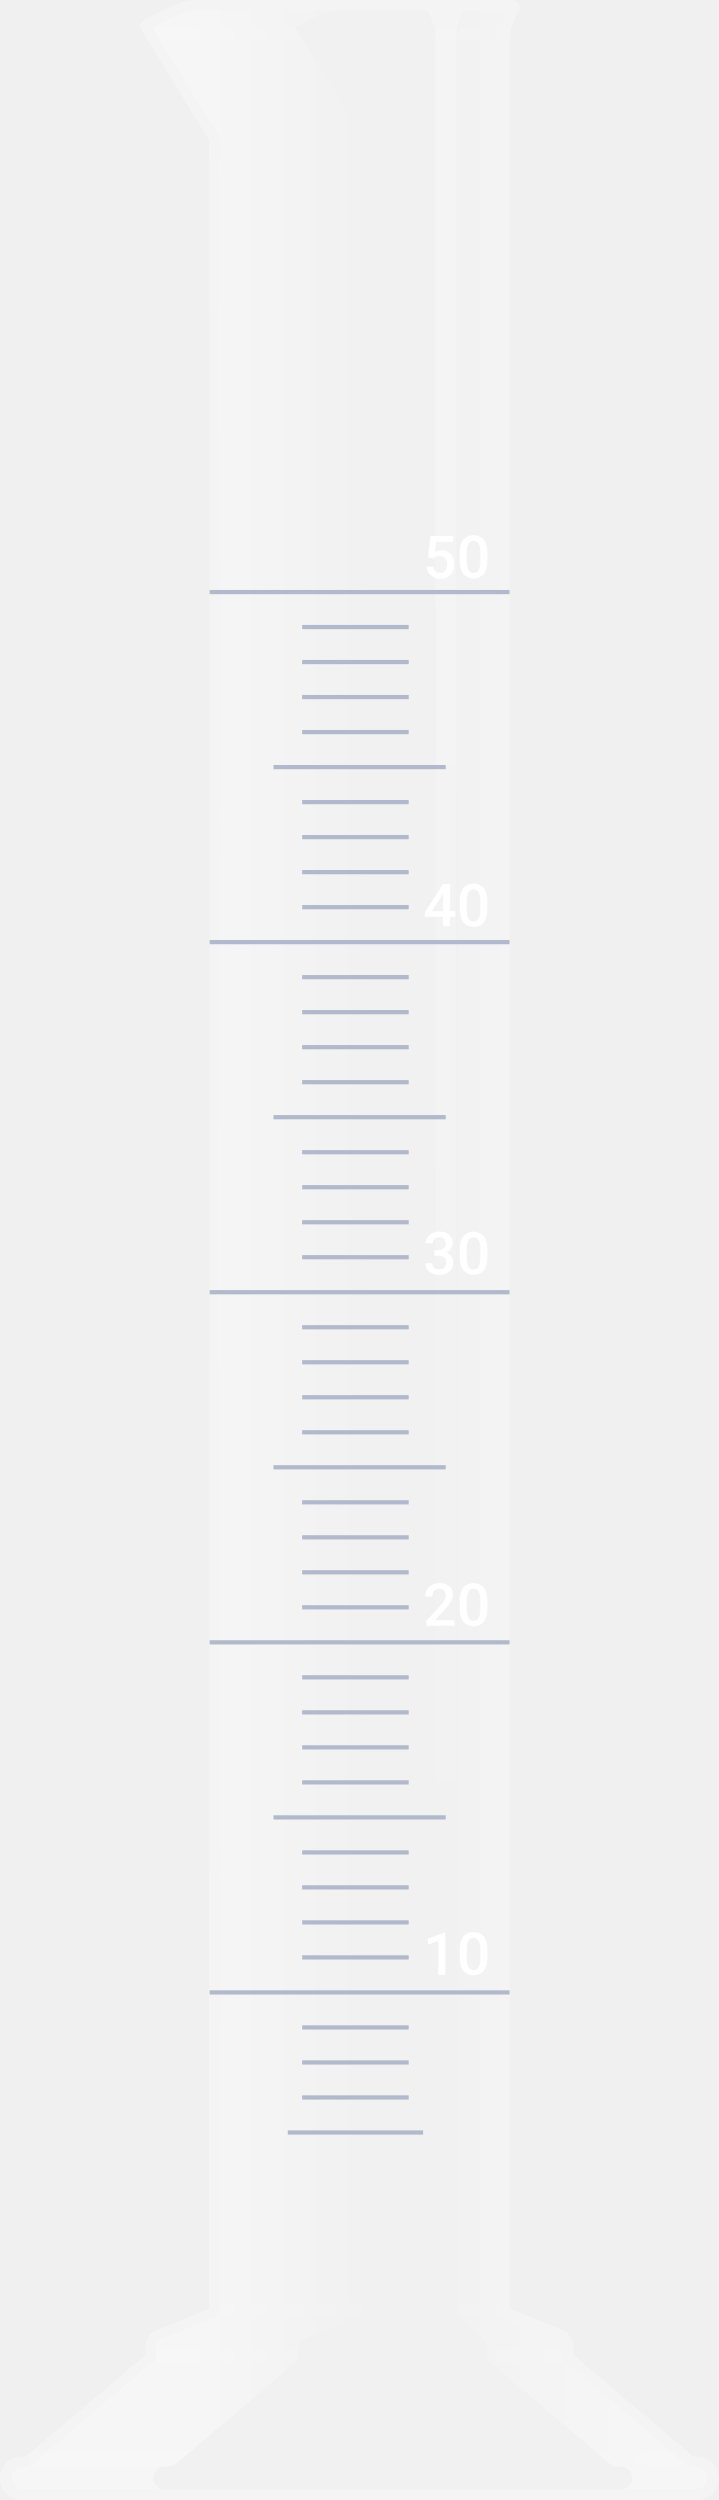
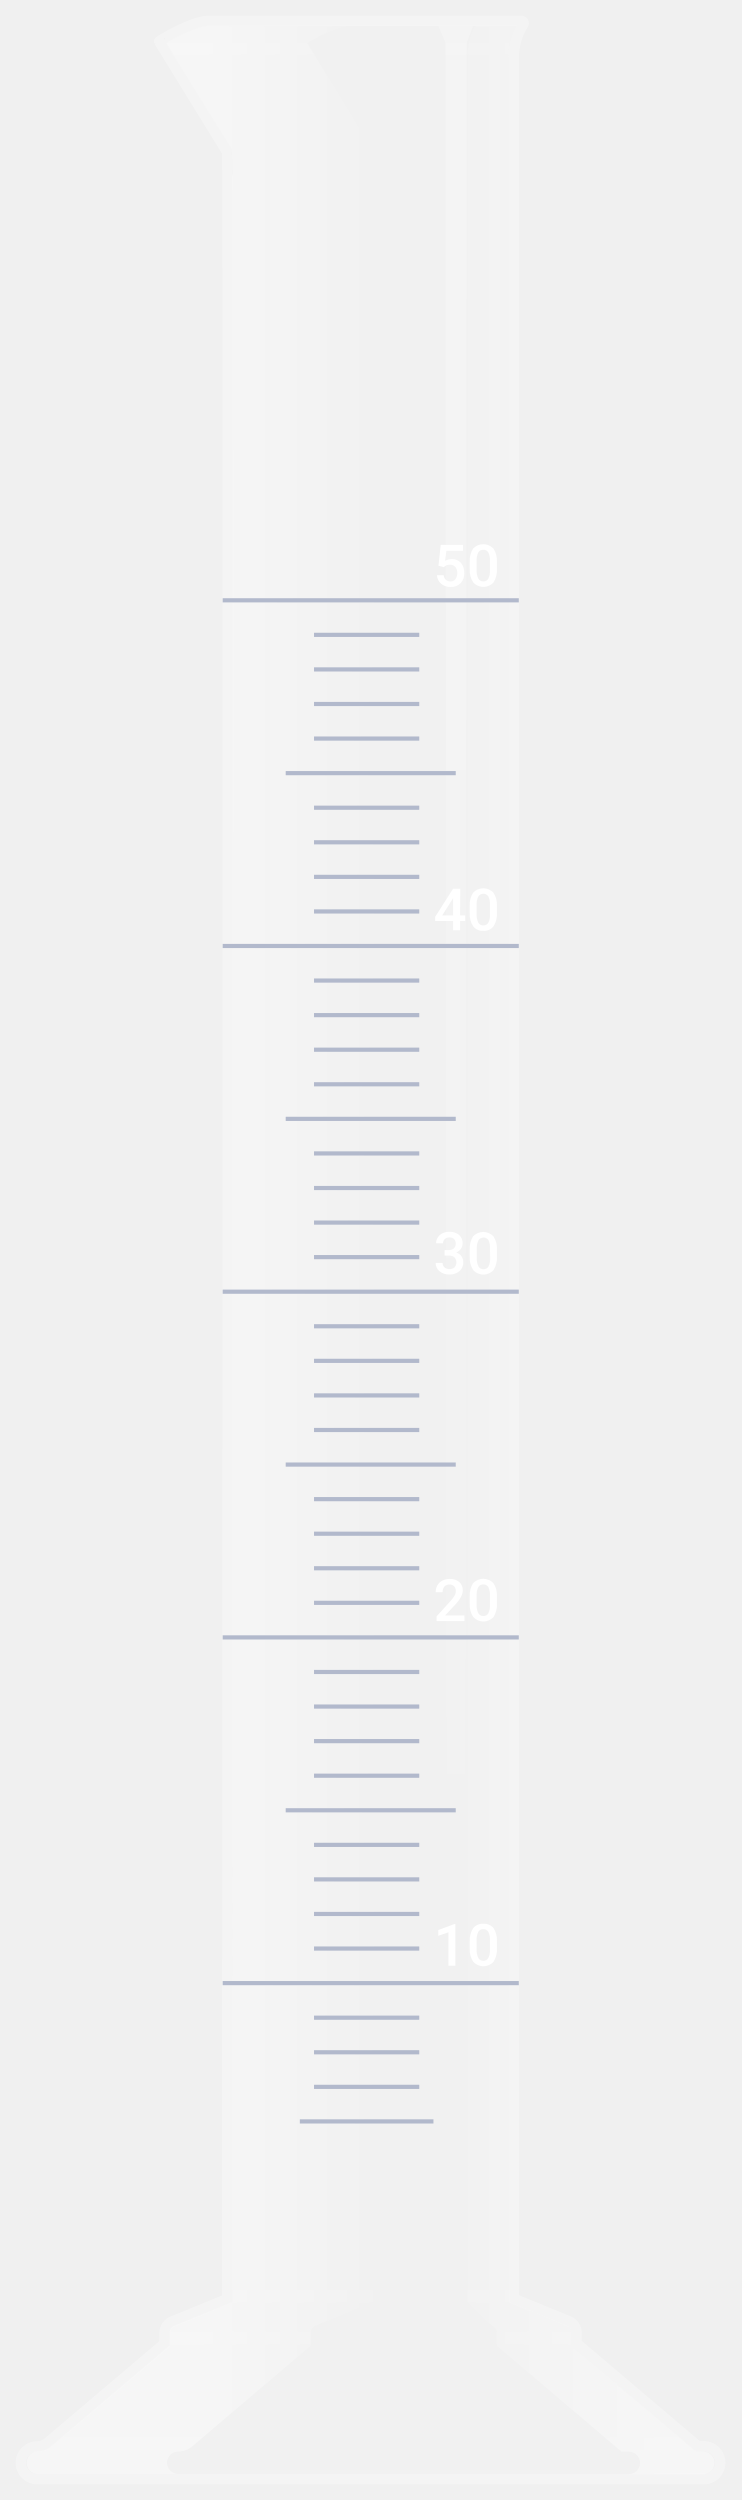
- <svg xmlns="http://www.w3.org/2000/svg" viewBox="0 0 169.96 591.19">
+ <svg xmlns="http://www.w3.org/2000/svg" viewBox="0 0 177.46 598.69">
  <defs>
-     <linearGradient id="Degradado_sin_nombre_30" x1="41.44" y1="295.59" x2="98" y2="295.59" gradientUnits="userSpaceOnUse">
+     <linearGradient id="Degradado_sin_nombre_30" x1="45.19" y1="299.34" x2="101.75" y2="299.34" gradientUnits="userSpaceOnUse">
      <stop offset="0.06" stop-color="#fff" />
      <stop offset="0.83" stop-color="#fff" stop-opacity="0" />
    </linearGradient>
-     <linearGradient id="Degradado_sin_nombre_8" x1="94.32" y1="295.59" x2="153.57" y2="295.59" gradientUnits="userSpaceOnUse">
+     <linearGradient id="Degradado_sin_nombre_8" x1="98.07" y1="299.34" x2="157.32" y2="299.34" gradientUnits="userSpaceOnUse">
      <stop offset="0" stop-color="#fff" stop-opacity="0" />
      <stop offset="1" stop-color="#fff" />
    </linearGradient>
-     <linearGradient id="Degradado_sin_nombre_31" x1="105.4" y1="81.01" x2="105.4" y2="537.25" gradientUnits="userSpaceOnUse">
+     <linearGradient id="Degradado_sin_nombre_31" x1="109.15" y1="84.76" x2="109.15" y2="541" gradientUnits="userSpaceOnUse">
      <stop offset="0" stop-color="#fff" stop-opacity="0.5" />
      <stop offset="0.96" stop-color="#fff" stop-opacity="0" />
    </linearGradient>
  </defs>
  <g style="isolation:isolate">
    <g id="probeta">
      <g id="cuerpo">
-         <path id="contorno" d="M164.81,589.94H5.15a3.9,3.9,0,0,1-3.9-3.9v0a3.9,3.9,0,0,1,3.9-3.9h0a4,4,0,0,0,2.52-.92l28-23.74v-2.51a3,3,0,0,1,1.89-2.8l13.12-5.37s.3-513.62,0-514.11L34.38,6.18c-.06-.09,7.88-4.93,11.92-4.93h74.79a.56.56,0,0,1,.48.84L121,3a14.45,14.45,0,0,0-1.71,7.61V546.75l13.12,5.37a3,3,0,0,1,1.89,2.8v2.51l29.07,24.66h1.43a3.9,3.9,0,0,1,3.9,3.9v0A3.9,3.9,0,0,1,164.81,589.94Z" style="fill:none;stroke:#fff;stroke-miterlimit:10;stroke-width:2.5px;opacity:0.3" />
-         <path id="cuerpo-2" data-name="cuerpo" d="M36.08,6.57,51.72,32c.28.46.38.62.3,257.9,0,128.47-.11,256.87-.11,256.87v.84L38,553.28a1.77,1.77,0,0,0-1.11,1.64V558L8.48,582.12a5.14,5.14,0,0,1-3.33,1.22,2.68,2.68,0,0,0,0,5.35H164.81a2.68,2.68,0,0,0,0-5.35h-1.89L133.06,558v-3.09a1.77,1.77,0,0,0-1.11-1.64l-13.9-5.69v-537a15.85,15.85,0,0,1,1.82-8.13H46.3C43.52,2.5,38.24,5.29,36.08,6.57Z" style="fill:#fff;opacity:0.05" />
-         <path id="brillo1" d="M36.23,586a2.65,2.65,0,0,1,2.65-2.65,5.14,5.14,0,0,0,3.33-1.22L70.63,558v-3.09a1.77,1.77,0,0,1,1.11-1.64l13.9-5.69v-.84s.07-128.4.11-256.87c.08-257.28,0-257.44-.3-257.9L69.81,6.57C72,5.29,77.25,2.5,80,2.5H46.3c-2.78,0-8.06,2.79-10.22,4.07L51.72,32c.28.46.38.62.3,257.9,0,128.47-.11,256.87-.11,256.87v.84L38,553.28a1.77,1.77,0,0,0-1.11,1.64V558L8.48,582.12a5.14,5.14,0,0,1-3.33,1.22,2.68,2.68,0,0,0,0,5.35H38.88A2.67,2.67,0,0,1,36.23,586Z" style="mix-blend-mode:overlay;opacity:0.4;fill:url(#Degradado_sin_nombre_30)" />
-         <path id="brillo2" d="M164.81,583.34h-1.89L133.06,558v-3.09a1.77,1.77,0,0,0-1.11-1.64l-13.9-5.69v-537a15.85,15.85,0,0,1,1.82-8.13H110a15.93,15.93,0,0,0-1.81,8.13v537l5.9,5.69a1.76,1.76,0,0,1,1.1,1.64V558l29.86,25.33H147a2.68,2.68,0,0,1,0,5.35h17.83a2.68,2.68,0,0,0,0-5.35Z" style="mix-blend-mode:overlay;opacity:0.4;fill:url(#Degradado_sin_nombre_8)" />
-         <path id="brillo3" d="M157.1,586a2.66,2.66,0,0,0-2.64-2.7h-1.89L122.71,558v-3.09a1.76,1.76,0,0,0-1.1-1.64l-13.9-5.69L108,6.54l1.52-4h-8.3l1.7,4,.18,541.05-13.9,5.69a1.76,1.76,0,0,0-1.1,1.64V558L59.66,582.12a5.14,5.14,0,0,1-3.33,1.22,2.68,2.68,0,0,0,0,5.35h98.13A2.65,2.65,0,0,0,157.1,586Z" style="opacity:0.5;fill:url(#Degradado_sin_nombre_31)" />
-         <path id="brillo4" d="M118.16,9.34H37.69L36.2,6.54h82A10.53,10.53,0,0,0,118.16,9.34Z" style="fill:#fff;opacity:0.05" />
-         <rect id="brillo5" x="51.83" y="544.66" width="66.33" height="2.97" style="fill:#fff;opacity:0.05" />
-         <rect id="brillo6" x="37.18" y="555.68" width="95.64" height="2.97" style="fill:#fff;opacity:0.05" />
-         <rect id="brillo7" x="6.82" y="580" width="156.35" height="2.97" style="fill:#fff;opacity:0.05" />
+         <path id="contorno" d="M168.56,593.69H8.9a3.9,3.9,0,0,1-3.9-3.9v0a3.9,3.9,0,0,1,3.9-3.9h0a4,4,0,0,0,2.52-.92l28-23.74v-2.51a3,3,0,0,1,1.89-2.8l13.12-5.37s.3-513.62,0-514.11L38.13,9.93C38.07,9.84,46,5,50.05,5h74.79a.56.56,0,0,1,.48.84l-.56.93a14.45,14.45,0,0,0-1.71,7.61V550.5l13.12,5.37a3,3,0,0,1,1.89,2.8v2.51l29.07,24.66h1.43a3.9,3.9,0,0,1,3.9,3.9v0A3.9,3.9,0,0,1,168.56,593.69Z" style="fill:none;stroke:#fff;stroke-miterlimit:10;stroke-width:2.5px;opacity:0.3" />
+         <path id="cuerpo-2" data-name="cuerpo" d="M39.83,10.32,55.47,35.73c.28.46.38.62.3,257.9,0,128.47-.11,256.87-.11,256.87v.84L41.76,557a1.77,1.77,0,0,0-1.11,1.64v3.09L12.23,585.87a5.14,5.14,0,0,1-3.33,1.22,2.68,2.68,0,0,0,0,5.35H168.56a2.68,2.68,0,0,0,0-5.35h-1.89l-29.86-25.33v-3.09A1.77,1.77,0,0,0,135.7,557l-13.9-5.69v-537a15.85,15.85,0,0,1,1.82-8.13H50.05C47.27,6.25,42,9,39.83,10.32Z" style="fill:#fff;opacity:0.05" />
+         <path id="brillo1" d="M40,589.74a2.65,2.65,0,0,1,2.65-2.65A5.14,5.14,0,0,0,46,585.87l28.42-24.11v-3.09A1.77,1.77,0,0,1,75.49,557l13.9-5.69v-.84s.07-128.4.11-256.87c.08-257.28,0-257.44-.3-257.9L73.56,10.32C75.72,9,81,6.25,83.78,6.25H50.05C47.27,6.25,42,9,39.83,10.32L55.47,35.73c.28.46.38.62.3,257.9,0,128.47-.11,256.87-.11,256.87v.84L41.76,557a1.77,1.77,0,0,0-1.11,1.64v3.09L12.23,585.87a5.14,5.14,0,0,1-3.33,1.22,2.68,2.68,0,0,0,0,5.35H42.63A2.67,2.67,0,0,1,40,589.74Z" style="mix-blend-mode:overlay;opacity:0.4;fill:url(#Degradado_sin_nombre_30)" />
+         <path id="brillo2" d="M168.56,587.09h-1.89l-29.86-25.33v-3.09A1.77,1.77,0,0,0,135.7,557l-13.9-5.69v-537a15.85,15.85,0,0,1,1.82-8.13h-9.84A15.93,15.93,0,0,0,112,14.38v537l5.9,5.69a1.76,1.76,0,0,1,1.1,1.64v3.09l29.86,25.33h1.89a2.68,2.68,0,0,1,0,5.35h17.83a2.68,2.68,0,0,0,0-5.35Z" style="mix-blend-mode:overlay;opacity:0.4;fill:url(#Degradado_sin_nombre_8)" />
+         <path id="brillo3" d="M160.85,589.79a2.66,2.66,0,0,0-2.64-2.7h-1.89l-29.86-25.33v-3.09a1.76,1.76,0,0,0-1.1-1.64l-13.9-5.69.29-541.05,1.52-4H105l1.7,4,.18,541.05L92.94,557a1.76,1.76,0,0,0-1.1,1.64v3.09L63.41,585.87a5.14,5.14,0,0,1-3.33,1.22,2.68,2.68,0,0,0,0,5.35h98.13A2.65,2.65,0,0,0,160.85,589.79Z" style="opacity:0.5;fill:url(#Degradado_sin_nombre_31)" />
+         <path id="brillo4" d="M121.91,13.09H41.44L40,10.29h82A10.53,10.53,0,0,0,121.91,13.09Z" style="fill:#fff;opacity:0.05" />
+         <rect id="brillo5" x="55.58" y="548.41" width="66.33" height="2.97" style="fill:#fff;opacity:0.05" />
+         <rect id="brillo6" x="40.65" y="558.43" width="96.16" height="2.97" style="fill:#fff;opacity:0.05" />
+         <polygon id="brillo7" points="162.74 583.75 15.01 583.75 11.13 586.72 166.24 586.72 162.74 583.75" style="fill:#fff;opacity:0.05" />
        <g id="escala">
-           <line x1="68.05" y1="504.28" x2="100.05" y2="504.28" style="fill:#fff;stroke:#b2b9cc;stroke-miterlimit:10" />
-           <line x1="71.45" y1="496" x2="96.65" y2="496" style="fill:#fff;stroke:#b2b9cc;stroke-miterlimit:10" />
-           <line x1="71.45" y1="487.72" x2="96.65" y2="487.72" style="fill:#fff;stroke:#b2b9cc;stroke-miterlimit:10" />
-           <line x1="71.45" y1="479.44" x2="96.65" y2="479.44" style="fill:#fff;stroke:#b2b9cc;stroke-miterlimit:10" />
-           <line x1="49.58" y1="471.16" x2="120.49" y2="471.16" style="fill:#fff;stroke:#b2b9cc;stroke-miterlimit:10" />
-           <line x1="71.45" y1="462.88" x2="96.65" y2="462.88" style="fill:#fff;stroke:#b2b9cc;stroke-miterlimit:10" />
-           <line x1="71.45" y1="454.6" x2="96.65" y2="454.6" style="fill:#fff;stroke:#b2b9cc;stroke-miterlimit:10" />
-           <line x1="71.45" y1="446.32" x2="96.65" y2="446.32" style="fill:#fff;stroke:#b2b9cc;stroke-miterlimit:10" />
-           <line x1="71.45" y1="438.05" x2="96.65" y2="438.05" style="fill:#fff;stroke:#b2b9cc;stroke-miterlimit:10" />
-           <line x1="71.45" y1="413.21" x2="96.65" y2="413.21" style="fill:#fff;stroke:#b2b9cc;stroke-miterlimit:10" />
-           <line x1="71.45" y1="404.93" x2="96.65" y2="404.93" style="fill:#fff;stroke:#b2b9cc;stroke-miterlimit:10" />
-           <line x1="71.45" y1="396.65" x2="96.65" y2="396.65" style="fill:#fff;stroke:#b2b9cc;stroke-miterlimit:10" />
-           <line x1="64.67" y1="429.77" x2="105.4" y2="429.77" style="fill:#fff;stroke:#b2b9cc;stroke-miterlimit:10" />
-           <line x1="71.45" y1="421.49" x2="96.65" y2="421.49" style="fill:#fff;stroke:#b2b9cc;stroke-miterlimit:10" />
-           <line x1="49.58" y1="388.37" x2="120.49" y2="388.37" style="fill:#fff;stroke:#b2b9cc;stroke-miterlimit:10" />
-           <line x1="71.45" y1="380.09" x2="96.65" y2="380.09" style="fill:#fff;stroke:#b2b9cc;stroke-miterlimit:10" />
-           <line x1="71.45" y1="371.81" x2="96.65" y2="371.81" style="fill:#fff;stroke:#b2b9cc;stroke-miterlimit:10" />
-           <line x1="71.45" y1="363.54" x2="96.65" y2="363.54" style="fill:#fff;stroke:#b2b9cc;stroke-miterlimit:10" />
-           <line x1="71.45" y1="355.26" x2="96.65" y2="355.26" style="fill:#fff;stroke:#b2b9cc;stroke-miterlimit:10" />
-           <line x1="71.45" y1="330.42" x2="96.65" y2="330.42" style="fill:#fff;stroke:#b2b9cc;stroke-miterlimit:10" />
-           <line x1="71.45" y1="322.14" x2="96.65" y2="322.14" style="fill:#fff;stroke:#b2b9cc;stroke-miterlimit:10" />
-           <line x1="71.45" y1="313.86" x2="96.65" y2="313.86" style="fill:#fff;stroke:#b2b9cc;stroke-miterlimit:10" />
-           <line x1="64.67" y1="346.98" x2="105.4" y2="346.98" style="fill:#fff;stroke:#b2b9cc;stroke-miterlimit:10" />
-           <line x1="71.45" y1="338.7" x2="96.65" y2="338.7" style="fill:#fff;stroke:#b2b9cc;stroke-miterlimit:10" />
-           <line x1="49.58" y1="305.58" x2="120.49" y2="305.58" style="fill:#fff;stroke:#b2b9cc;stroke-miterlimit:10" />
-           <line x1="71.45" y1="297.3" x2="96.65" y2="297.3" style="fill:#fff;stroke:#b2b9cc;stroke-miterlimit:10" />
-           <line x1="71.45" y1="289.03" x2="96.65" y2="289.03" style="fill:#fff;stroke:#b2b9cc;stroke-miterlimit:10" />
-           <line x1="71.45" y1="280.75" x2="96.65" y2="280.75" style="fill:#fff;stroke:#b2b9cc;stroke-miterlimit:10" />
-           <line x1="71.45" y1="272.47" x2="96.65" y2="272.47" style="fill:#fff;stroke:#b2b9cc;stroke-miterlimit:10" />
-           <line x1="71.45" y1="247.63" x2="96.65" y2="247.63" style="fill:#fff;stroke:#b2b9cc;stroke-miterlimit:10" />
-           <line x1="71.45" y1="239.35" x2="96.65" y2="239.35" style="fill:#fff;stroke:#b2b9cc;stroke-miterlimit:10" />
-           <line x1="71.45" y1="231.07" x2="96.65" y2="231.07" style="fill:#fff;stroke:#b2b9cc;stroke-miterlimit:10" />
-           <line x1="64.67" y1="264.19" x2="105.4" y2="264.19" style="fill:#fff;stroke:#b2b9cc;stroke-miterlimit:10" />
-           <line x1="71.45" y1="255.91" x2="96.65" y2="255.91" style="fill:#fff;stroke:#b2b9cc;stroke-miterlimit:10" />
-           <line x1="49.58" y1="222.79" x2="120.49" y2="222.79" style="fill:#fff;stroke:#b2b9cc;stroke-miterlimit:10" />
-           <line x1="71.45" y1="214.52" x2="96.65" y2="214.52" style="fill:#fff;stroke:#b2b9cc;stroke-miterlimit:10" />
-           <line x1="71.45" y1="206.24" x2="96.65" y2="206.24" style="fill:#fff;stroke:#b2b9cc;stroke-miterlimit:10" />
-           <line x1="71.45" y1="197.96" x2="96.65" y2="197.96" style="fill:#fff;stroke:#b2b9cc;stroke-miterlimit:10" />
-           <line x1="71.45" y1="189.68" x2="96.65" y2="189.68" style="fill:#fff;stroke:#b2b9cc;stroke-miterlimit:10" />
-           <line x1="71.45" y1="164.84" x2="96.65" y2="164.84" style="fill:#fff;stroke:#b2b9cc;stroke-miterlimit:10" />
-           <line x1="71.45" y1="156.56" x2="96.65" y2="156.56" style="fill:#fff;stroke:#b2b9cc;stroke-miterlimit:10" />
-           <line x1="71.45" y1="148.28" x2="96.65" y2="148.28" style="fill:#fff;stroke:#b2b9cc;stroke-miterlimit:10" />
-           <line x1="64.67" y1="181.4" x2="105.4" y2="181.4" style="fill:#fff;stroke:#b2b9cc;stroke-miterlimit:10" />
-           <line x1="71.45" y1="173.12" x2="96.65" y2="173.12" style="fill:#fff;stroke:#b2b9cc;stroke-miterlimit:10" />
-           <line x1="49.58" y1="140.01" x2="120.49" y2="140.01" style="fill:#fff;stroke:#b2b9cc;stroke-miterlimit:10" />
+           <line x1="71.8" y1="508.03" x2="103.8" y2="508.03" style="fill:#fff;stroke:#b2b9cc;stroke-miterlimit:10" />
+           <line x1="75.2" y1="499.75" x2="100.4" y2="499.75" style="fill:#fff;stroke:#b2b9cc;stroke-miterlimit:10" />
+           <line x1="75.2" y1="491.47" x2="100.4" y2="491.47" style="fill:#fff;stroke:#b2b9cc;stroke-miterlimit:10" />
+           <line x1="75.2" y1="483.19" x2="100.4" y2="483.19" style="fill:#fff;stroke:#b2b9cc;stroke-miterlimit:10" />
+           <line x1="53.33" y1="474.91" x2="124.24" y2="474.91" style="fill:#fff;stroke:#b2b9cc;stroke-miterlimit:10" />
+           <line x1="75.2" y1="466.63" x2="100.4" y2="466.63" style="fill:#fff;stroke:#b2b9cc;stroke-miterlimit:10" />
+           <line x1="75.2" y1="458.35" x2="100.4" y2="458.35" style="fill:#fff;stroke:#b2b9cc;stroke-miterlimit:10" />
+           <line x1="75.2" y1="450.07" x2="100.4" y2="450.07" style="fill:#fff;stroke:#b2b9cc;stroke-miterlimit:10" />
+           <line x1="75.2" y1="441.8" x2="100.4" y2="441.8" style="fill:#fff;stroke:#b2b9cc;stroke-miterlimit:10" />
+           <line x1="75.2" y1="416.96" x2="100.4" y2="416.96" style="fill:#fff;stroke:#b2b9cc;stroke-miterlimit:10" />
+           <line x1="75.2" y1="408.68" x2="100.4" y2="408.68" style="fill:#fff;stroke:#b2b9cc;stroke-miterlimit:10" />
+           <line x1="75.2" y1="400.4" x2="100.4" y2="400.4" style="fill:#fff;stroke:#b2b9cc;stroke-miterlimit:10" />
+           <line x1="68.42" y1="433.52" x2="109.14" y2="433.52" style="fill:#fff;stroke:#b2b9cc;stroke-miterlimit:10" />
+           <line x1="75.2" y1="425.24" x2="100.4" y2="425.24" style="fill:#fff;stroke:#b2b9cc;stroke-miterlimit:10" />
+           <line x1="53.33" y1="392.12" x2="124.24" y2="392.12" style="fill:#fff;stroke:#b2b9cc;stroke-miterlimit:10" />
+           <line x1="75.2" y1="383.84" x2="100.4" y2="383.84" style="fill:#fff;stroke:#b2b9cc;stroke-miterlimit:10" />
+           <line x1="75.2" y1="375.56" x2="100.4" y2="375.56" style="fill:#fff;stroke:#b2b9cc;stroke-miterlimit:10" />
+           <line x1="75.2" y1="367.29" x2="100.4" y2="367.29" style="fill:#fff;stroke:#b2b9cc;stroke-miterlimit:10" />
+           <line x1="75.2" y1="359.01" x2="100.4" y2="359.01" style="fill:#fff;stroke:#b2b9cc;stroke-miterlimit:10" />
+           <line x1="75.2" y1="334.17" x2="100.4" y2="334.17" style="fill:#fff;stroke:#b2b9cc;stroke-miterlimit:10" />
+           <line x1="75.2" y1="325.89" x2="100.4" y2="325.89" style="fill:#fff;stroke:#b2b9cc;stroke-miterlimit:10" />
+           <line x1="75.2" y1="317.61" x2="100.4" y2="317.61" style="fill:#fff;stroke:#b2b9cc;stroke-miterlimit:10" />
+           <line x1="68.42" y1="350.73" x2="109.14" y2="350.73" style="fill:#fff;stroke:#b2b9cc;stroke-miterlimit:10" />
+           <line x1="75.2" y1="342.45" x2="100.4" y2="342.45" style="fill:#fff;stroke:#b2b9cc;stroke-miterlimit:10" />
+           <line x1="53.33" y1="309.33" x2="124.24" y2="309.33" style="fill:#fff;stroke:#b2b9cc;stroke-miterlimit:10" />
+           <line x1="75.2" y1="301.05" x2="100.4" y2="301.05" style="fill:#fff;stroke:#b2b9cc;stroke-miterlimit:10" />
+           <line x1="75.2" y1="292.78" x2="100.4" y2="292.78" style="fill:#fff;stroke:#b2b9cc;stroke-miterlimit:10" />
+           <line x1="75.2" y1="284.5" x2="100.4" y2="284.5" style="fill:#fff;stroke:#b2b9cc;stroke-miterlimit:10" />
+           <line x1="75.2" y1="276.22" x2="100.4" y2="276.22" style="fill:#fff;stroke:#b2b9cc;stroke-miterlimit:10" />
+           <line x1="75.2" y1="251.38" x2="100.4" y2="251.38" style="fill:#fff;stroke:#b2b9cc;stroke-miterlimit:10" />
+           <line x1="75.2" y1="243.1" x2="100.4" y2="243.1" style="fill:#fff;stroke:#b2b9cc;stroke-miterlimit:10" />
+           <line x1="75.2" y1="234.82" x2="100.4" y2="234.82" style="fill:#fff;stroke:#b2b9cc;stroke-miterlimit:10" />
+           <line x1="68.42" y1="267.94" x2="109.14" y2="267.94" style="fill:#fff;stroke:#b2b9cc;stroke-miterlimit:10" />
+           <line x1="75.2" y1="259.66" x2="100.4" y2="259.66" style="fill:#fff;stroke:#b2b9cc;stroke-miterlimit:10" />
+           <line x1="53.33" y1="226.54" x2="124.24" y2="226.54" style="fill:#fff;stroke:#b2b9cc;stroke-miterlimit:10" />
+           <line x1="75.2" y1="218.27" x2="100.4" y2="218.27" style="fill:#fff;stroke:#b2b9cc;stroke-miterlimit:10" />
+           <line x1="75.2" y1="209.99" x2="100.4" y2="209.99" style="fill:#fff;stroke:#b2b9cc;stroke-miterlimit:10" />
+           <line x1="75.2" y1="201.71" x2="100.4" y2="201.71" style="fill:#fff;stroke:#b2b9cc;stroke-miterlimit:10" />
+           <line x1="75.2" y1="193.43" x2="100.4" y2="193.43" style="fill:#fff;stroke:#b2b9cc;stroke-miterlimit:10" />
+           <line x1="75.2" y1="168.59" x2="100.4" y2="168.59" style="fill:#fff;stroke:#b2b9cc;stroke-miterlimit:10" />
+           <line x1="75.2" y1="160.31" x2="100.4" y2="160.31" style="fill:#fff;stroke:#b2b9cc;stroke-miterlimit:10" />
+           <line x1="75.2" y1="152.03" x2="100.4" y2="152.03" style="fill:#fff;stroke:#b2b9cc;stroke-miterlimit:10" />
+           <line x1="68.42" y1="185.15" x2="109.14" y2="185.15" style="fill:#fff;stroke:#b2b9cc;stroke-miterlimit:10" />
+           <line x1="75.2" y1="176.87" x2="100.4" y2="176.87" style="fill:#fff;stroke:#b2b9cc;stroke-miterlimit:10" />
+           <line x1="53.33" y1="143.76" x2="124.24" y2="143.76" style="fill:#fff;stroke:#b2b9cc;stroke-miterlimit:10" />
          <g id="_50" data-name="50">
-             <path d="M101.24,131.73l.54-5h5.35v1.43h-4l-.27,2.38a3.12,3.12,0,0,1,1.56-.4,2.79,2.79,0,0,1,2.21.91,3.59,3.59,0,0,1,.79,2.45,3.3,3.3,0,0,1-.88,2.42,3.18,3.18,0,0,1-2.4.9,3.32,3.32,0,0,1-2.26-.78,2.85,2.85,0,0,1-1-2.05h1.61a1.76,1.76,0,0,0,.52,1.11,1.57,1.57,0,0,0,1.11.39,1.4,1.4,0,0,0,1.19-.55,2.32,2.32,0,0,0,.43-1.49,2.13,2.13,0,0,0-.47-1.44,1.67,1.67,0,0,0-1.3-.53,2.18,2.18,0,0,0-.77.12,2.14,2.14,0,0,0-.68.47Z" style="fill:#fff" />
-             <path d="M115.24,132.48a5.49,5.49,0,0,1-.8,3.24,3.29,3.29,0,0,1-4.87,0,5.15,5.15,0,0,1-.84-3.15v-1.72a5.4,5.4,0,0,1,.8-3.22,3.36,3.36,0,0,1,4.89,0,5.23,5.23,0,0,1,.82,3.14Zm-1.66-1.86a4.3,4.3,0,0,0-.38-2.06,1.32,1.32,0,0,0-1.22-.65,1.3,1.3,0,0,0-1.19.62,3.9,3.9,0,0,0-.41,1.93v2.26a4.34,4.34,0,0,0,.39,2.08,1.32,1.32,0,0,0,1.23.68,1.29,1.29,0,0,0,1.18-.63,4.08,4.08,0,0,0,.4-2Z" style="fill:#fff" />
+             <path d="M105,135.48l.54-5h5.35v1.43h-4l-.27,2.38a3.12,3.12,0,0,1,1.56-.4,2.79,2.79,0,0,1,2.21.91,3.59,3.59,0,0,1,.79,2.45,3.3,3.3,0,0,1-.88,2.42,3.18,3.18,0,0,1-2.4.9,3.32,3.32,0,0,1-2.26-.78,2.81,2.81,0,0,1-1-2.05h1.61a1.76,1.76,0,0,0,.52,1.11,1.57,1.57,0,0,0,1.11.39,1.4,1.4,0,0,0,1.19-.55,2.32,2.32,0,0,0,.43-1.49,2.13,2.13,0,0,0-.47-1.44,1.67,1.67,0,0,0-1.3-.53,2.18,2.18,0,0,0-.77.12,2.14,2.14,0,0,0-.68.47Z" style="fill:#fff" />
+             <path d="M119,136.23a5.49,5.49,0,0,1-.8,3.24,3.29,3.29,0,0,1-4.87,0,5.15,5.15,0,0,1-.84-3.15v-1.72a5.4,5.4,0,0,1,.8-3.22,3.36,3.36,0,0,1,4.89,0,5.23,5.23,0,0,1,.82,3.14Zm-1.66-1.86a4.3,4.3,0,0,0-.38-2.06,1.32,1.32,0,0,0-1.22-.65,1.3,1.3,0,0,0-1.19.62,3.9,3.9,0,0,0-.41,1.93v2.26a4.34,4.34,0,0,0,.39,2.08,1.32,1.32,0,0,0,1.23.68,1.29,1.29,0,0,0,1.18-.63,4.08,4.08,0,0,0,.4-2Z" style="fill:#fff" />
          </g>
          <g id="_40" data-name="40">
-             <path d="M106.42,215.47h1.23v1.34h-1.23V219h-1.66v-2.21h-4.3l0-1,4.29-6.73h1.72Zm-4.27,0h2.61v-4.15l-.13.22Z" style="fill:#fff" />
-             <path d="M115.24,214.83a5.49,5.49,0,0,1-.8,3.24,2.83,2.83,0,0,1-2.44,1.09,2.88,2.88,0,0,1-2.43-1.06,5.15,5.15,0,0,1-.84-3.15v-1.73a5.34,5.34,0,0,1,.8-3.21,3.34,3.34,0,0,1,4.89,0,5.2,5.2,0,0,1,.82,3.13ZM113.58,213a4.26,4.26,0,0,0-.38-2.05,1.45,1.45,0,0,0-2.41,0,3.93,3.93,0,0,0-.41,1.93v2.26a4.34,4.34,0,0,0,.39,2.08,1.32,1.32,0,0,0,1.23.68,1.29,1.29,0,0,0,1.18-.63,4.08,4.08,0,0,0,.4-2Z" style="fill:#fff" />
+             <path d="M110.17,219.22h1.23v1.34h-1.23v2.21h-1.66v-2.21h-4.3l0-1,4.29-6.73h1.72Zm-4.27,0h2.61v-4.15l-.13.22Z" style="fill:#fff" />
+             <path d="M119,218.58a5.49,5.49,0,0,1-.8,3.24,2.83,2.83,0,0,1-2.44,1.09,2.88,2.88,0,0,1-2.43-1.06,5.15,5.15,0,0,1-.84-3.15V217a5.34,5.34,0,0,1,.8-3.21,3.34,3.34,0,0,1,4.89,0,5.18,5.18,0,0,1,.82,3.13Zm-1.66-1.86a4.26,4.26,0,0,0-.38-2.05,1.45,1.45,0,0,0-2.41,0,3.93,3.93,0,0,0-.41,1.93v2.26a4.34,4.34,0,0,0,.39,2.08,1.32,1.32,0,0,0,1.23.68,1.29,1.29,0,0,0,1.18-.63,4.08,4.08,0,0,0,.4-2Z" style="fill:#fff" />
          </g>
          <g id="_30" data-name="30">
-             <path d="M102.72,295.61h1a1.76,1.76,0,0,0,1.21-.39,1.42,1.42,0,0,0,.45-1.13A1.53,1.53,0,0,0,105,293a1.48,1.48,0,0,0-1.14-.4,1.57,1.57,0,0,0-1.1.39,1.28,1.28,0,0,0-.43,1h-1.66a2.47,2.47,0,0,1,.41-1.4,2.71,2.71,0,0,1,1.13-1,3.78,3.78,0,0,1,1.63-.35,3.43,3.43,0,0,1,2.34.75,2.61,2.61,0,0,1,.85,2.08,2.12,2.12,0,0,1-.42,1.26,2.76,2.76,0,0,1-1.11.89,2.31,2.31,0,0,1,1.68,2.32,2.68,2.68,0,0,1-.92,2.13,3.58,3.58,0,0,1-2.42.8,3.54,3.54,0,0,1-2.35-.77,2.53,2.53,0,0,1-.92-2h1.66a1.37,1.37,0,0,0,.45,1.07,1.66,1.66,0,0,0,1.18.41,1.75,1.75,0,0,0,1.22-.41,1.83,1.83,0,0,0,0-2.4,2,2,0,0,0-1.38-.42h-1Z" style="fill:#fff" />
-             <path d="M115.24,297.16a5.49,5.49,0,0,1-.8,3.24,3.29,3.29,0,0,1-4.87,0,5.12,5.12,0,0,1-.84-3.15v-1.72a5.4,5.4,0,0,1,.8-3.22,3.36,3.36,0,0,1,4.89,0,5.23,5.23,0,0,1,.82,3.14Zm-1.66-1.86a4.26,4.26,0,0,0-.38-2.05,1.45,1.45,0,0,0-2.41,0,3.9,3.9,0,0,0-.41,1.93v2.26a4.34,4.34,0,0,0,.39,2.08,1.32,1.32,0,0,0,1.23.68,1.29,1.29,0,0,0,1.18-.63,4.08,4.08,0,0,0,.4-2Z" style="fill:#fff" />
+             <path d="M106.47,299.36h1a1.76,1.76,0,0,0,1.21-.39,1.42,1.42,0,0,0,.45-1.13,1.53,1.53,0,0,0-.37-1.1,1.48,1.48,0,0,0-1.14-.4,1.57,1.57,0,0,0-1.1.39,1.28,1.28,0,0,0-.43,1h-1.66a2.47,2.47,0,0,1,.41-1.4,2.71,2.71,0,0,1,1.13-1,3.78,3.78,0,0,1,1.63-.35,3.43,3.43,0,0,1,2.34.75,2.61,2.61,0,0,1,.85,2.08,2.12,2.12,0,0,1-.42,1.26,2.76,2.76,0,0,1-1.11.89,2.31,2.31,0,0,1,1.68,2.32,2.68,2.68,0,0,1-.92,2.13,3.58,3.58,0,0,1-2.42.8,3.54,3.54,0,0,1-2.35-.77,2.53,2.53,0,0,1-.92-2H106a1.4,1.4,0,0,0,.44,1.07,1.7,1.7,0,0,0,1.19.41,1.75,1.75,0,0,0,1.22-.41,1.83,1.83,0,0,0,0-2.4,2,2,0,0,0-1.38-.42h-1Z" style="fill:#fff" />
+             <path d="M119,300.91a5.49,5.49,0,0,1-.8,3.24,3.29,3.29,0,0,1-4.87,0,5.12,5.12,0,0,1-.84-3.15V299.3a5.4,5.4,0,0,1,.8-3.22,3.36,3.36,0,0,1,4.89,0,5.23,5.23,0,0,1,.82,3.14Zm-1.66-1.86A4.26,4.26,0,0,0,117,297a1.45,1.45,0,0,0-2.41,0,3.9,3.9,0,0,0-.41,1.93v2.26a4.34,4.34,0,0,0,.39,2.08,1.32,1.32,0,0,0,1.23.68,1.29,1.29,0,0,0,1.18-.63,4.08,4.08,0,0,0,.4-2Z" style="fill:#fff" />
          </g>
          <g id="_20" data-name="20">
-             <path d="M107.49,384.46H100.8v-1.14l3.31-3.62a8.49,8.49,0,0,0,1-1.34,2.14,2.14,0,0,0,.3-1.07,1.61,1.61,0,0,0-.4-1.15,1.41,1.41,0,0,0-1.08-.44,1.61,1.61,0,0,0-1.25.49,2,2,0,0,0-.44,1.35h-1.66a3.22,3.22,0,0,1,.41-1.64,2.92,2.92,0,0,1,1.18-1.13,3.8,3.8,0,0,1,1.78-.4,3.32,3.32,0,0,1,2.28.73,2.5,2.5,0,0,1,.84,2,3.39,3.39,0,0,1-.42,1.56,8.88,8.88,0,0,1-1.38,1.86l-2.43,2.6h4.62Z" style="fill:#fff" />
-             <path d="M115.24,380.27a5.43,5.43,0,0,1-.8,3.23,3.3,3.3,0,0,1-4.87,0,5.15,5.15,0,0,1-.84-3.15v-1.72a5.4,5.4,0,0,1,.8-3.22,3.36,3.36,0,0,1,4.89,0,5.2,5.2,0,0,1,.82,3.13Zm-1.66-1.86a4.3,4.3,0,0,0-.38-2.06,1.32,1.32,0,0,0-1.22-.65,1.3,1.3,0,0,0-1.19.62,3.9,3.9,0,0,0-.41,1.93v2.26a4.26,4.26,0,0,0,.39,2.07,1.31,1.31,0,0,0,1.23.69,1.29,1.29,0,0,0,1.18-.63,4.14,4.14,0,0,0,.4-2Z" style="fill:#fff" />
+             <path d="M111.24,388.21h-6.69v-1.14l3.31-3.62a8.49,8.49,0,0,0,1-1.34,2.14,2.14,0,0,0,.3-1.07,1.61,1.61,0,0,0-.4-1.15,1.41,1.41,0,0,0-1.08-.44,1.61,1.61,0,0,0-1.25.49,2,2,0,0,0-.44,1.35h-1.66a3.22,3.22,0,0,1,.41-1.64,2.92,2.92,0,0,1,1.18-1.13,3.8,3.8,0,0,1,1.78-.4,3.32,3.32,0,0,1,2.28.73,2.5,2.5,0,0,1,.84,2,3.39,3.39,0,0,1-.42,1.56,8.88,8.88,0,0,1-1.38,1.86l-2.43,2.6h4.62Z" style="fill:#fff" />
+             <path d="M119,384a5.43,5.43,0,0,1-.8,3.23,3.3,3.3,0,0,1-4.87,0,5.15,5.15,0,0,1-.84-3.15v-1.72a5.4,5.4,0,0,1,.8-3.22,3.36,3.36,0,0,1,4.89,0,5.2,5.2,0,0,1,.82,3.13Zm-1.66-1.86a4.3,4.3,0,0,0-.38-2.06,1.32,1.32,0,0,0-1.22-.65,1.3,1.3,0,0,0-1.19.62,3.9,3.9,0,0,0-.41,1.93v2.26a4.26,4.26,0,0,0,.39,2.07,1.31,1.31,0,0,0,1.23.69,1.29,1.29,0,0,0,1.18-.63,4.14,4.14,0,0,0,.4-2Z" style="fill:#fff" />
          </g>
          <g id="_10" data-name="10">
-             <path d="M105.3,467h-1.66v-8l-2.44.83v-1.39l3.88-1.43h.22Z" style="fill:#fff" />
-             <path d="M115.24,462.81a5.43,5.43,0,0,1-.8,3.23,3.3,3.3,0,0,1-4.87,0,5.15,5.15,0,0,1-.84-3.15V461.2a5.4,5.4,0,0,1,.8-3.22,2.85,2.85,0,0,1,2.45-1.07,2.91,2.91,0,0,1,2.44,1,5.2,5.2,0,0,1,.82,3.13ZM113.58,461a4.3,4.3,0,0,0-.38-2.06,1.32,1.32,0,0,0-1.22-.65,1.3,1.3,0,0,0-1.19.62,3.9,3.9,0,0,0-.41,1.93v2.26a4.26,4.26,0,0,0,.39,2.07,1.31,1.31,0,0,0,1.23.69,1.29,1.29,0,0,0,1.18-.63,4.14,4.14,0,0,0,.4-2Z" style="fill:#fff" />
+             <path d="M109.05,470.75h-1.66v-8l-2.44.83v-1.39l3.88-1.43h.22Z" style="fill:#fff" />
+             <path d="M119,466.56a5.43,5.43,0,0,1-.8,3.23,3.3,3.3,0,0,1-4.87,0,5.15,5.15,0,0,1-.84-3.15V465a5.4,5.4,0,0,1,.8-3.22,2.85,2.85,0,0,1,2.45-1.07,2.91,2.91,0,0,1,2.44,1,5.2,5.2,0,0,1,.82,3.13Zm-1.66-1.86a4.3,4.3,0,0,0-.38-2.06,1.32,1.32,0,0,0-1.22-.65,1.3,1.3,0,0,0-1.19.62,3.9,3.9,0,0,0-.41,1.93v2.26a4.26,4.26,0,0,0,.39,2.07,1.31,1.31,0,0,0,1.23.69,1.28,1.28,0,0,0,1.18-.64,4.06,4.06,0,0,0,.4-2Z" style="fill:#fff" />
          </g>
        </g>
      </g>
    </g>
  </g>
</svg>
